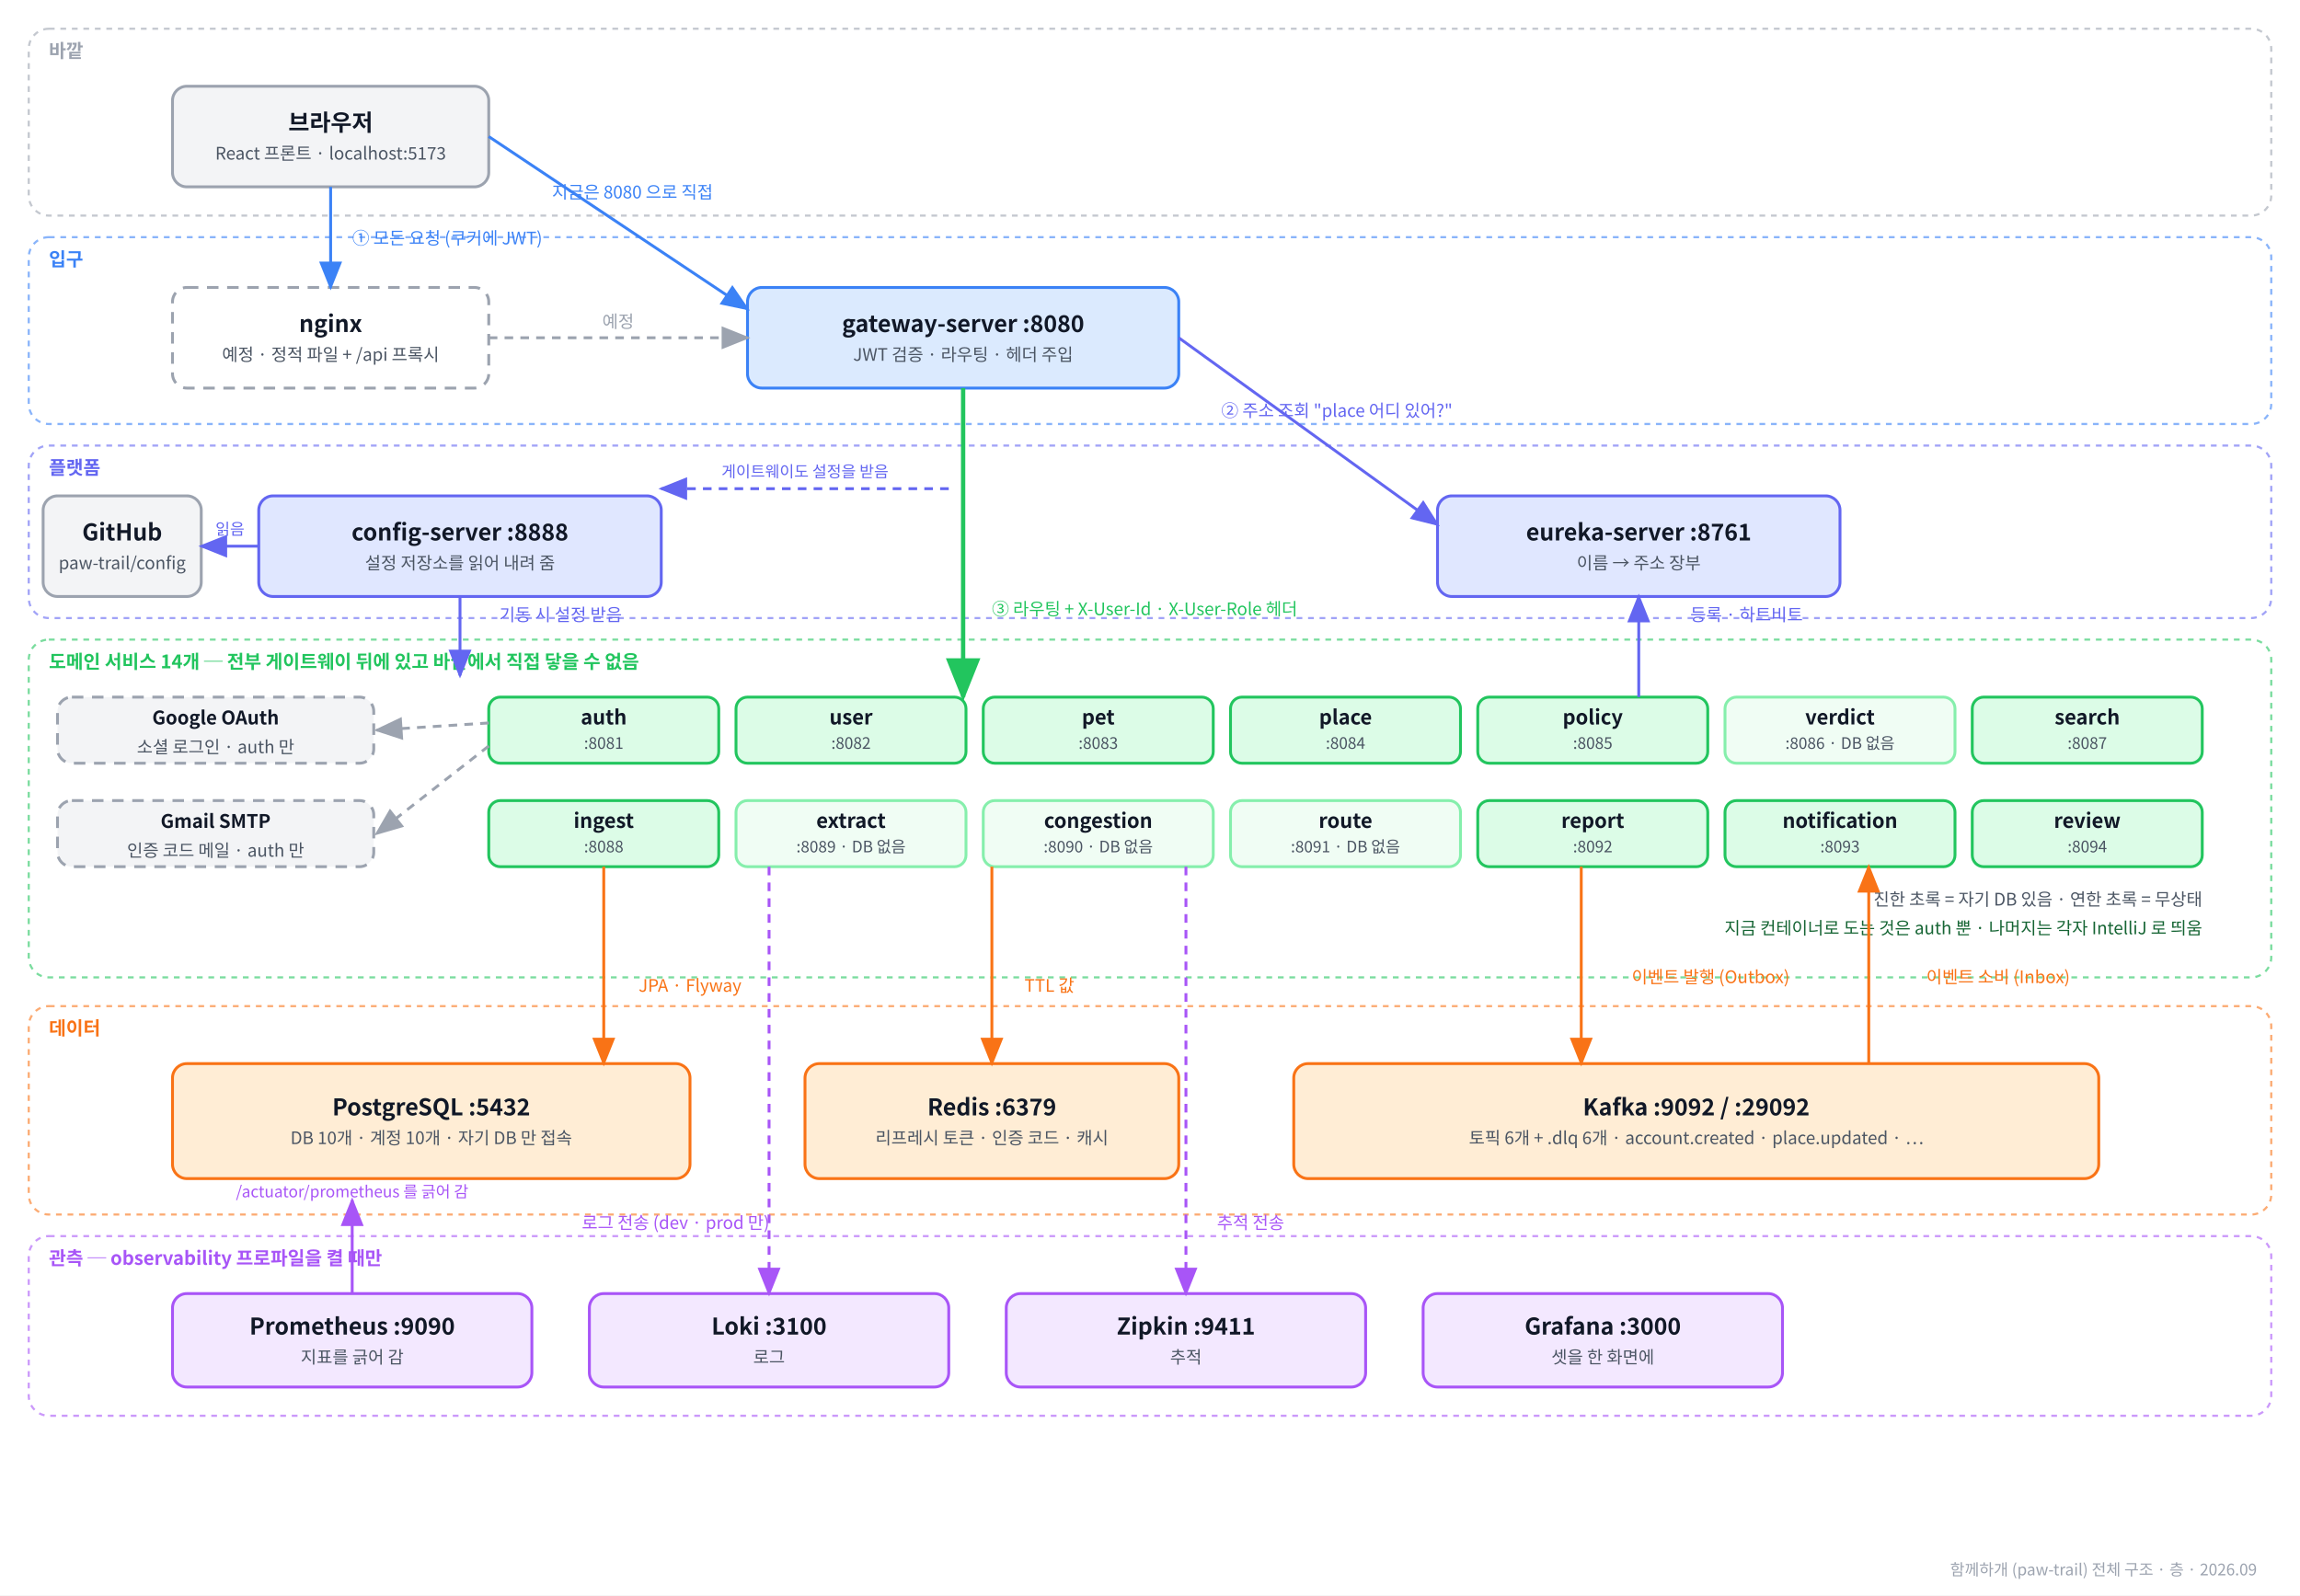
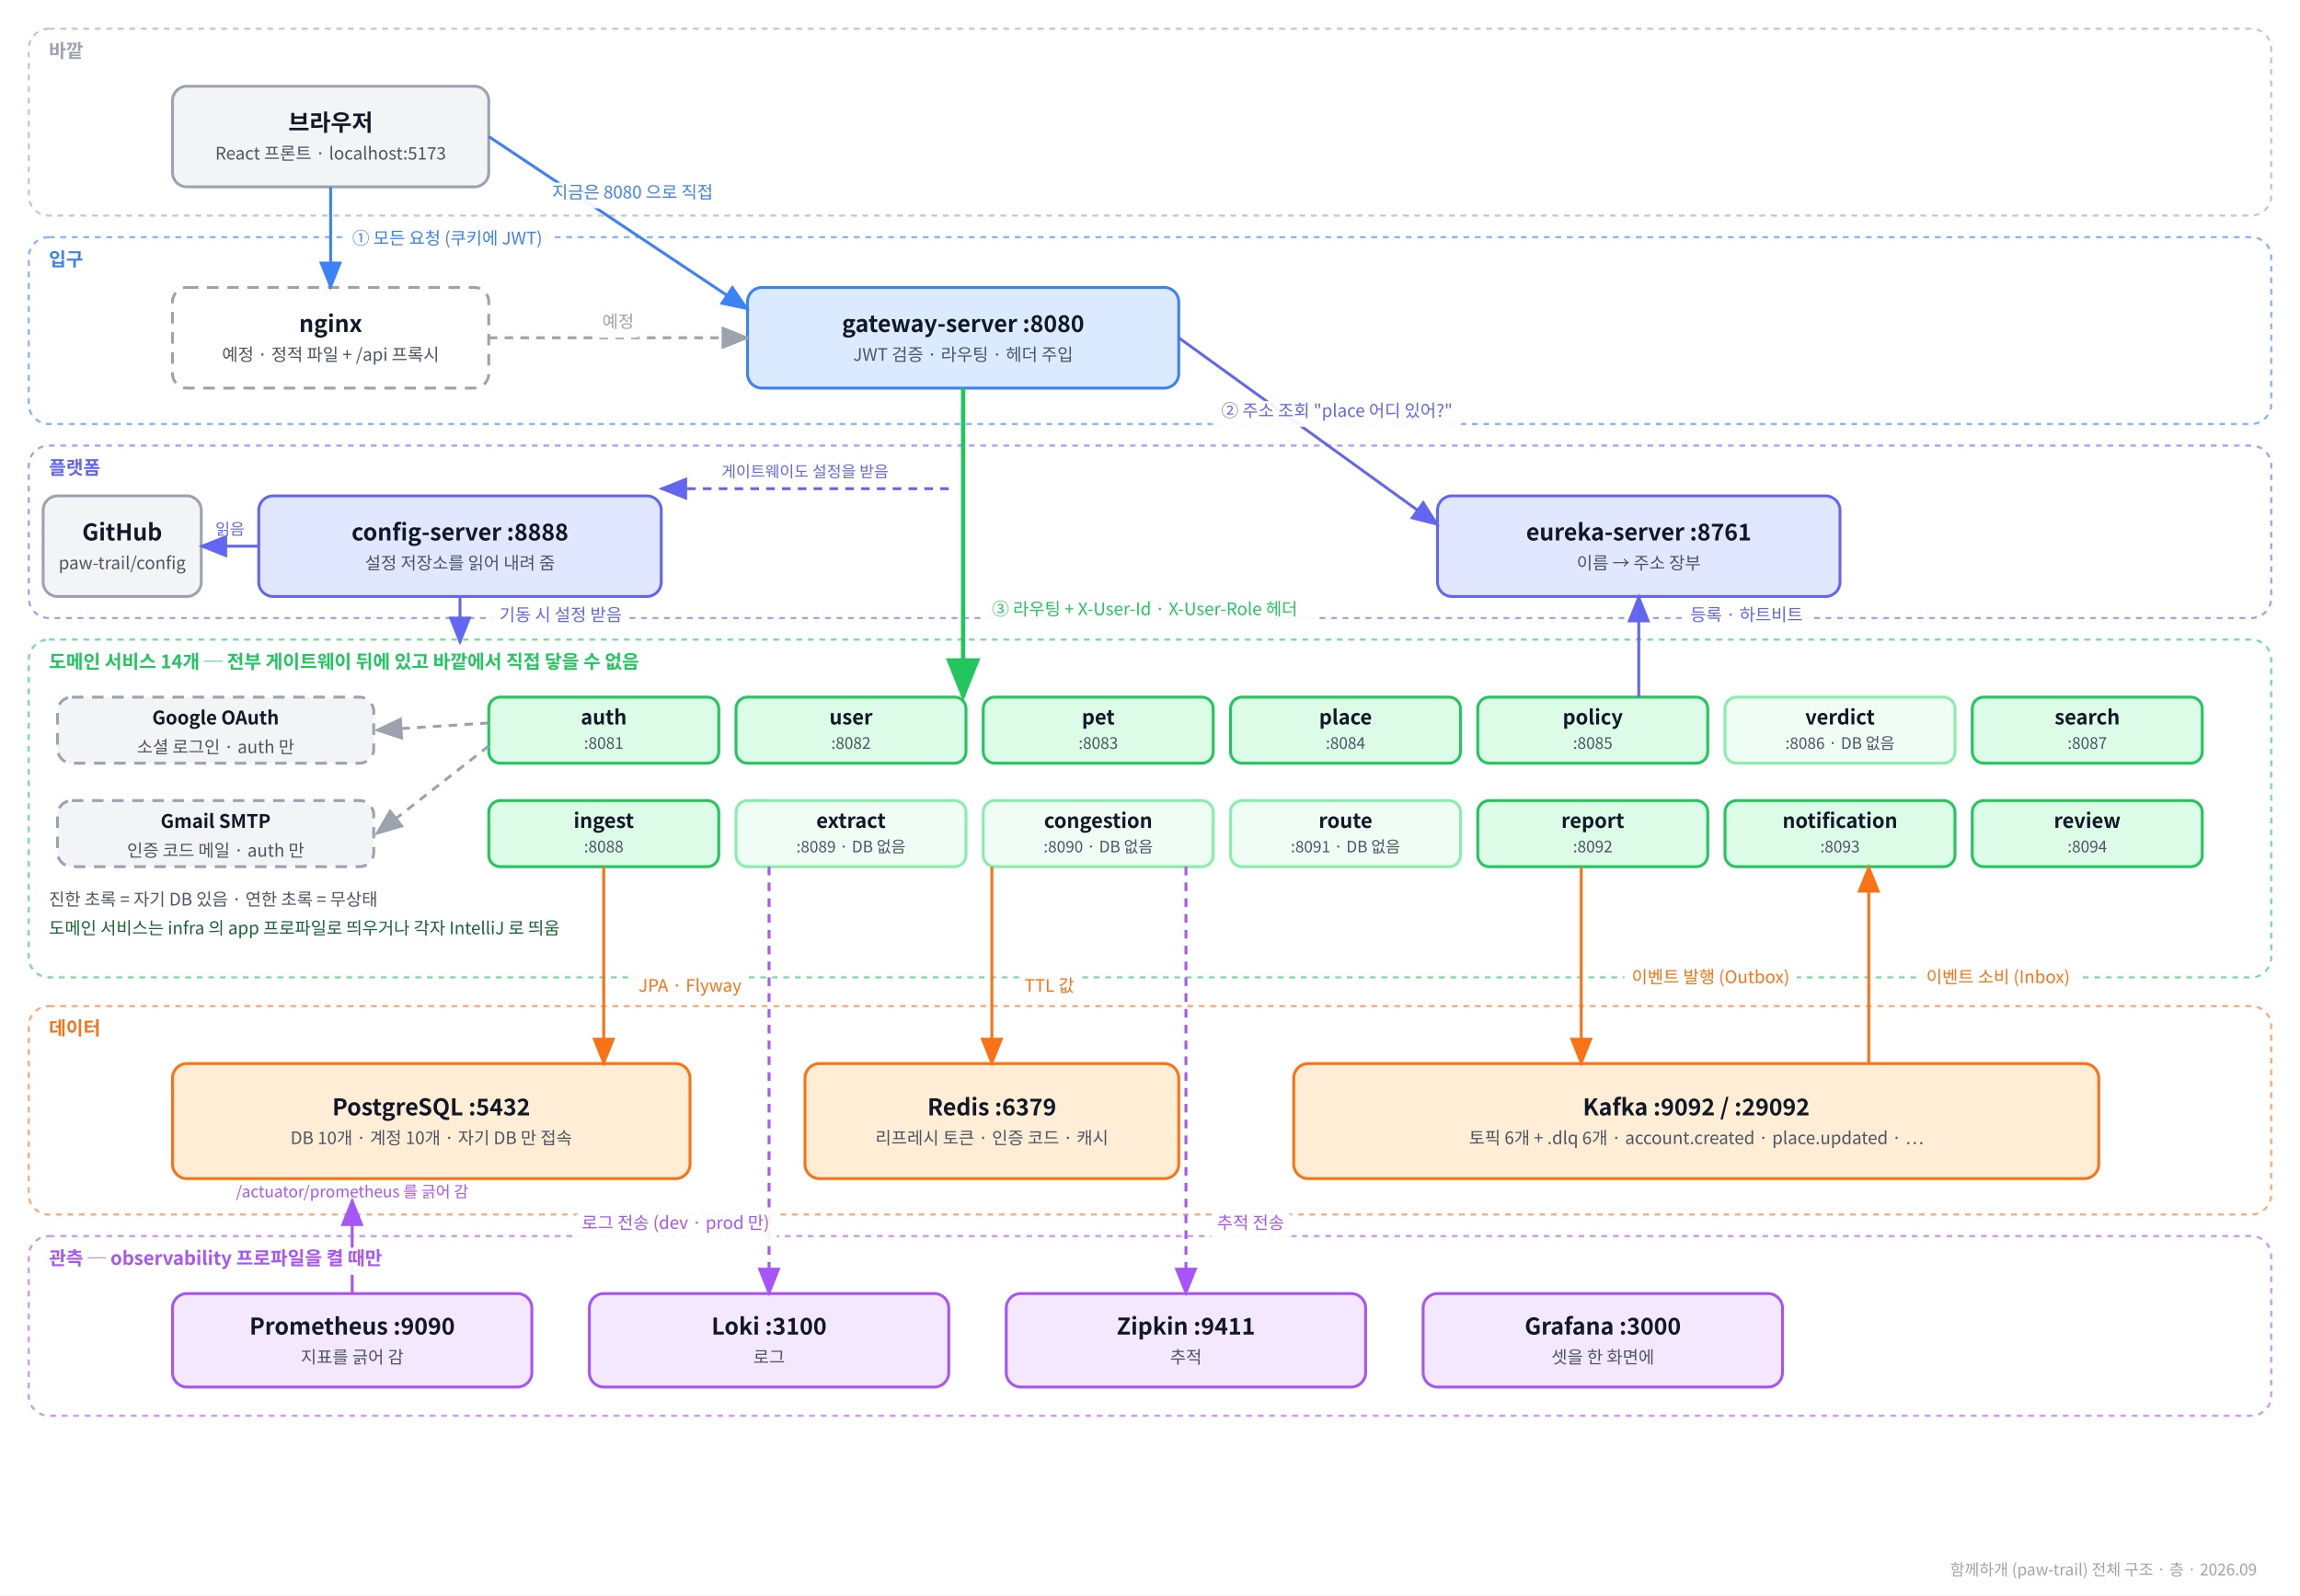
<svg xmlns="http://www.w3.org/2000/svg" width="1600" height="1110" viewBox="0 0 1600 1110" font-family="Noto Sans CJK KR, 'Malgun Gothic', 'Apple SD Gothic Neo', sans-serif">
  <defs>
    <marker id="ah-374151" markerWidth="10" markerHeight="8" refX="9" refY="4" orient="auto">
      <path d="M0,0 L10,4 L0,8 z" fill="#374151" />
    </marker>
    <marker id="ah-3B82F6" markerWidth="10" markerHeight="8" refX="9" refY="4" orient="auto">
      <path d="M0,0 L10,4 L0,8 z" fill="#3B82F6" />
    </marker>
    <marker id="ah-6366F1" markerWidth="10" markerHeight="8" refX="9" refY="4" orient="auto">
      <path d="M0,0 L10,4 L0,8 z" fill="#6366F1" />
    </marker>
    <marker id="ah-22C55E" markerWidth="10" markerHeight="8" refX="9" refY="4" orient="auto">
      <path d="M0,0 L10,4 L0,8 z" fill="#22C55E" />
    </marker>
    <marker id="ah-F97316" markerWidth="10" markerHeight="8" refX="9" refY="4" orient="auto">
      <path d="M0,0 L10,4 L0,8 z" fill="#F97316" />
    </marker>
    <marker id="ah-A855F7" markerWidth="10" markerHeight="8" refX="9" refY="4" orient="auto">
      <path d="M0,0 L10,4 L0,8 z" fill="#A855F7" />
    </marker>
    <marker id="ah-9CA3AF" markerWidth="10" markerHeight="8" refX="9" refY="4" orient="auto">
      <path d="M0,0 L10,4 L0,8 z" fill="#9CA3AF" />
    </marker>
  </defs>
  <rect width="1600" height="1110" fill="#FFFFFF" />
  <rect x="20" y="20" width="1560" height="130" rx="14" fill="none" stroke="#9CA3AF" stroke-width="1.5" stroke-dasharray="4,4" opacity="0.6" />
-   <text x="34" y="40" font-size="13" font-weight="bold" text-anchor="start" fill="#9CA3AF">바깥</text>
  <rect x="20" y="165" width="1560" height="130" rx="14" fill="none" stroke="#3B82F6" stroke-width="1.5" stroke-dasharray="4,4" opacity="0.6" />
-   <text x="34" y="185" font-size="13" font-weight="bold" text-anchor="start" fill="#3B82F6">입구</text>
  <rect x="20" y="310" width="1560" height="120" rx="14" fill="none" stroke="#6366F1" stroke-width="1.5" stroke-dasharray="4,4" opacity="0.6" />
-   <text x="34" y="330" font-size="13" font-weight="bold" text-anchor="start" fill="#6366F1">플랫폼</text>
  <rect x="20" y="445" width="1560" height="235" rx="14" fill="none" stroke="#22C55E" stroke-width="1.5" stroke-dasharray="4,4" opacity="0.6" />
-   <text x="34" y="465" font-size="13" font-weight="bold" text-anchor="start" fill="#22C55E">도메인 서비스 14개  ─  전부 게이트웨이 뒤에 있고 바깥에서 직접 닿을 수 없음</text>
  <rect x="20" y="700" width="1560" height="145" rx="14" fill="none" stroke="#F97316" stroke-width="1.5" stroke-dasharray="4,4" opacity="0.6" />
-   <text x="34" y="720" font-size="13" font-weight="bold" text-anchor="start" fill="#F97316">데이터</text>
  <rect x="20" y="860" width="1560" height="125" rx="14" fill="none" stroke="#A855F7" stroke-width="1.5" stroke-dasharray="4,4" opacity="0.6" />
-   <text x="34" y="880" font-size="13" font-weight="bold" text-anchor="start" fill="#A855F7">관측  ─  observability 프로파일을 켤 때만</text>
  <rect x="120" y="60" width="220" height="70" rx="10" fill="#F3F4F6" stroke="#9CA3AF" stroke-width="2" />
  <text x="230.0" y="91.0" font-size="16" font-weight="bold" text-anchor="middle" fill="#111827">브라우저</text>
  <text x="230.0" y="111.0" font-size="12" font-weight="normal" text-anchor="middle" fill="#4B5563">React 프론트 · localhost:5173</text>
  <rect x="120" y="200" width="220" height="70" rx="10" fill="#FFFFFF" stroke="#9CA3AF" stroke-width="2" stroke-dasharray="8,6" />
  <text x="230.0" y="231.0" font-size="16" font-weight="bold" text-anchor="middle" fill="#111827">nginx</text>
  <text x="230.0" y="251.0" font-size="12" font-weight="normal" text-anchor="middle" fill="#4B5563">예정 · 정적 파일 + /api 프록시</text>
  <rect x="520" y="200" width="300" height="70" rx="10" fill="#DBEAFE" stroke="#3B82F6" stroke-width="2" />
  <text x="670.0" y="231.0" font-size="16" font-weight="bold" text-anchor="middle" fill="#111827">gateway-server  :8080</text>
  <text x="670.0" y="251.0" font-size="12" font-weight="normal" text-anchor="middle" fill="#4B5563">JWT 검증 · 라우팅 · 헤더 주입</text>
  <rect x="30" y="345" width="110" height="70" rx="10" fill="#F3F4F6" stroke="#9CA3AF" stroke-width="2" />
  <text x="85.0" y="376.0" font-size="16" font-weight="bold" text-anchor="middle" fill="#111827">GitHub</text>
  <text x="85.0" y="396.0" font-size="12" font-weight="normal" text-anchor="middle" fill="#4B5563">paw-trail/config</text>
  <rect x="180" y="345" width="280" height="70" rx="10" fill="#E0E7FF" stroke="#6366F1" stroke-width="2" />
  <text x="320.0" y="376.0" font-size="16" font-weight="bold" text-anchor="middle" fill="#111827">config-server  :8888</text>
  <text x="320.0" y="396.0" font-size="12" font-weight="normal" text-anchor="middle" fill="#4B5563">설정 저장소를 읽어 내려 줌</text>
  <rect x="1000" y="345" width="280" height="70" rx="10" fill="#E0E7FF" stroke="#6366F1" stroke-width="2" />
  <text x="1140.0" y="376.0" font-size="16" font-weight="bold" text-anchor="middle" fill="#111827">eureka-server  :8761</text>
  <text x="1140.0" y="396.0" font-size="12" font-weight="normal" text-anchor="middle" fill="#4B5563">이름 → 주소 장부</text>
  <rect x="340" y="485" width="160" height="46" rx="8" fill="#DCFCE7" stroke="#22C55E" stroke-width="2" />
  <text x="420.0" y="504" font-size="14" font-weight="bold" text-anchor="middle" fill="#111827">auth</text>
  <text x="420.0" y="521" font-size="11" font-weight="normal" text-anchor="middle" fill="#4B5563">:8081</text>
  <rect x="512" y="485" width="160" height="46" rx="8" fill="#DCFCE7" stroke="#22C55E" stroke-width="2" />
  <text x="592.0" y="504" font-size="14" font-weight="bold" text-anchor="middle" fill="#111827">user</text>
  <text x="592.0" y="521" font-size="11" font-weight="normal" text-anchor="middle" fill="#4B5563">:8082</text>
  <rect x="684" y="485" width="160" height="46" rx="8" fill="#DCFCE7" stroke="#22C55E" stroke-width="2" />
  <text x="764.0" y="504" font-size="14" font-weight="bold" text-anchor="middle" fill="#111827">pet</text>
  <text x="764.0" y="521" font-size="11" font-weight="normal" text-anchor="middle" fill="#4B5563">:8083</text>
  <rect x="856" y="485" width="160" height="46" rx="8" fill="#DCFCE7" stroke="#22C55E" stroke-width="2" />
  <text x="936.0" y="504" font-size="14" font-weight="bold" text-anchor="middle" fill="#111827">place</text>
  <text x="936.0" y="521" font-size="11" font-weight="normal" text-anchor="middle" fill="#4B5563">:8084</text>
  <rect x="1028" y="485" width="160" height="46" rx="8" fill="#DCFCE7" stroke="#22C55E" stroke-width="2" />
  <text x="1108.0" y="504" font-size="14" font-weight="bold" text-anchor="middle" fill="#111827">policy</text>
  <text x="1108.0" y="521" font-size="11" font-weight="normal" text-anchor="middle" fill="#4B5563">:8085</text>
  <rect x="1200" y="485" width="160" height="46" rx="8" fill="#F0FDF4" stroke="#86EFAC" stroke-width="2" />
  <text x="1280.0" y="504" font-size="14" font-weight="bold" text-anchor="middle" fill="#111827">verdict</text>
  <text x="1280.0" y="521" font-size="11" font-weight="normal" text-anchor="middle" fill="#4B5563">:8086 · DB 없음</text>
  <rect x="1372" y="485" width="160" height="46" rx="8" fill="#DCFCE7" stroke="#22C55E" stroke-width="2" />
  <text x="1452.0" y="504" font-size="14" font-weight="bold" text-anchor="middle" fill="#111827">search</text>
  <text x="1452.0" y="521" font-size="11" font-weight="normal" text-anchor="middle" fill="#4B5563">:8087</text>
  <rect x="340" y="557" width="160" height="46" rx="8" fill="#DCFCE7" stroke="#22C55E" stroke-width="2" />
  <text x="420.0" y="576" font-size="14" font-weight="bold" text-anchor="middle" fill="#111827">ingest</text>
  <text x="420.0" y="593" font-size="11" font-weight="normal" text-anchor="middle" fill="#4B5563">:8088</text>
  <rect x="512" y="557" width="160" height="46" rx="8" fill="#F0FDF4" stroke="#86EFAC" stroke-width="2" />
  <text x="592.0" y="576" font-size="14" font-weight="bold" text-anchor="middle" fill="#111827">extract</text>
  <text x="592.0" y="593" font-size="11" font-weight="normal" text-anchor="middle" fill="#4B5563">:8089 · DB 없음</text>
  <rect x="684" y="557" width="160" height="46" rx="8" fill="#F0FDF4" stroke="#86EFAC" stroke-width="2" />
  <text x="764.0" y="576" font-size="14" font-weight="bold" text-anchor="middle" fill="#111827">congestion</text>
  <text x="764.0" y="593" font-size="11" font-weight="normal" text-anchor="middle" fill="#4B5563">:8090 · DB 없음</text>
  <rect x="856" y="557" width="160" height="46" rx="8" fill="#F0FDF4" stroke="#86EFAC" stroke-width="2" />
  <text x="936.0" y="576" font-size="14" font-weight="bold" text-anchor="middle" fill="#111827">route</text>
  <text x="936.0" y="593" font-size="11" font-weight="normal" text-anchor="middle" fill="#4B5563">:8091 · DB 없음</text>
  <rect x="1028" y="557" width="160" height="46" rx="8" fill="#DCFCE7" stroke="#22C55E" stroke-width="2" />
  <text x="1108.0" y="576" font-size="14" font-weight="bold" text-anchor="middle" fill="#111827">report</text>
  <text x="1108.0" y="593" font-size="11" font-weight="normal" text-anchor="middle" fill="#4B5563">:8092</text>
  <rect x="1200" y="557" width="160" height="46" rx="8" fill="#DCFCE7" stroke="#22C55E" stroke-width="2" />
  <text x="1280.0" y="576" font-size="14" font-weight="bold" text-anchor="middle" fill="#111827">notification</text>
  <text x="1280.0" y="593" font-size="11" font-weight="normal" text-anchor="middle" fill="#4B5563">:8093</text>
  <rect x="1372" y="557" width="160" height="46" rx="8" fill="#DCFCE7" stroke="#22C55E" stroke-width="2" />
  <text x="1452.0" y="576" font-size="14" font-weight="bold" text-anchor="middle" fill="#111827">review</text>
  <text x="1452.0" y="593" font-size="11" font-weight="normal" text-anchor="middle" fill="#4B5563">:8094</text>
  <rect x="40" y="485" width="220" height="46" rx="10" fill="#F3F4F6" stroke="#9CA3AF" stroke-width="2" stroke-dasharray="8,6" />
  <text x="150.0" y="504.0" font-size="13" font-weight="bold" text-anchor="middle" fill="#111827">Google OAuth</text>
  <text x="150.0" y="524.0" font-size="12" font-weight="normal" text-anchor="middle" fill="#4B5563">소셜 로그인 · auth 만</text>
  <rect x="40" y="557" width="220" height="46" rx="10" fill="#F3F4F6" stroke="#9CA3AF" stroke-width="2" stroke-dasharray="8,6" />
  <text x="150.0" y="576.0" font-size="13" font-weight="bold" text-anchor="middle" fill="#111827">Gmail SMTP</text>
  <text x="150.0" y="596.0" font-size="12" font-weight="normal" text-anchor="middle" fill="#4B5563">인증 코드 메일 · auth 만</text>
  <line x1="340" y1="503" x2="262" y2="508" stroke="#9CA3AF" stroke-width="2" marker-end="url(#ah-9CA3AF)" stroke-dasharray="6,5" />
  <line x1="340" y1="519" x2="262" y2="580" stroke="#9CA3AF" stroke-width="2" marker-end="url(#ah-9CA3AF)" stroke-dasharray="6,5" />
-   <text x="1532" y="630" font-size="12" font-weight="normal" text-anchor="end" fill="#4B5563">진한 초록 = 자기 DB 있음  ·  연한 초록 = 무상태</text>
-   <text x="1532" y="650" font-size="12" font-weight="normal" text-anchor="end" fill="#166534">지금 컨테이너로 도는 것은 auth 뿐 · 나머지는 각자 IntelliJ 로 띄움</text>
+   <text x="34" y="630" font-size="12" font-weight="normal" text-anchor="start" fill="#4B5563">진한 초록 = 자기 DB 있음  ·  연한 초록 = 무상태</text>
+   <text x="34" y="650" font-size="12" font-weight="normal" text-anchor="start" fill="#166534">도메인 서비스는 infra 의 app 프로파일로 띄우거나 각자 IntelliJ 로 띄움</text>
  <rect x="120" y="740" width="360" height="80" rx="10" fill="#FFEDD5" stroke="#F97316" stroke-width="2" />
  <text x="300.0" y="776.0" font-size="16" font-weight="bold" text-anchor="middle" fill="#111827">PostgreSQL  :5432</text>
  <text x="300.0" y="796.0" font-size="12" font-weight="normal" text-anchor="middle" fill="#4B5563">DB 10개 · 계정 10개 · 자기 DB 만 접속</text>
  <rect x="560" y="740" width="260" height="80" rx="10" fill="#FFEDD5" stroke="#F97316" stroke-width="2" />
  <text x="690.0" y="776.0" font-size="16" font-weight="bold" text-anchor="middle" fill="#111827">Redis  :6379</text>
  <text x="690.0" y="796.0" font-size="12" font-weight="normal" text-anchor="middle" fill="#4B5563">리프레시 토큰 · 인증 코드 · 캐시</text>
  <rect x="900" y="740" width="560" height="80" rx="10" fill="#FFEDD5" stroke="#F97316" stroke-width="2" />
  <text x="1180.0" y="776.0" font-size="16" font-weight="bold" text-anchor="middle" fill="#111827">Kafka  :9092 / :29092</text>
  <text x="1180.0" y="796.0" font-size="12" font-weight="normal" text-anchor="middle" fill="#4B5563">토픽 6개 + .dlq 6개  ·  account.created · place.updated · …</text>
  <rect x="120" y="900" width="250" height="65" rx="10" fill="#F3E8FF" stroke="#A855F7" stroke-width="2" />
  <text x="245.0" y="928.5" font-size="16" font-weight="bold" text-anchor="middle" fill="#111827">Prometheus  :9090</text>
  <text x="245.0" y="948.5" font-size="12" font-weight="normal" text-anchor="middle" fill="#4B5563">지표를 긁어 감</text>
  <rect x="410" y="900" width="250" height="65" rx="10" fill="#F3E8FF" stroke="#A855F7" stroke-width="2" />
  <text x="535.0" y="928.5" font-size="16" font-weight="bold" text-anchor="middle" fill="#111827">Loki  :3100</text>
  <text x="535.0" y="948.5" font-size="12" font-weight="normal" text-anchor="middle" fill="#4B5563">로그</text>
  <rect x="700" y="900" width="250" height="65" rx="10" fill="#F3E8FF" stroke="#A855F7" stroke-width="2" />
  <text x="825.0" y="928.5" font-size="16" font-weight="bold" text-anchor="middle" fill="#111827">Zipkin  :9411</text>
  <text x="825.0" y="948.5" font-size="12" font-weight="normal" text-anchor="middle" fill="#4B5563">추적</text>
  <rect x="990" y="900" width="250" height="65" rx="10" fill="#F3E8FF" stroke="#A855F7" stroke-width="2" />
  <text x="1115.0" y="928.5" font-size="16" font-weight="bold" text-anchor="middle" fill="#111827">Grafana  :3000</text>
  <text x="1115.0" y="948.5" font-size="12" font-weight="normal" text-anchor="middle" fill="#4B5563">셋을 한 화면에</text>
  <line x1="230" y1="130" x2="230" y2="200" stroke="#3B82F6" stroke-width="2" marker-end="url(#ah-3B82F6)" />
-   <text x="245" y="170" font-size="12" font-weight="normal" text-anchor="start" fill="#3B82F6">① 모든 요청 (쿠키에 JWT)</text>
  <line x1="340" y1="235" x2="520" y2="235" stroke="#9CA3AF" stroke-width="2" marker-end="url(#ah-9CA3AF)" stroke-dasharray="6,5" />
-   <text x="430" y="228" font-size="12" font-weight="normal" text-anchor="middle" fill="#9CA3AF">예정</text>
  <line x1="340" y1="95" x2="520" y2="215" stroke="#3B82F6" stroke-width="2" marker-end="url(#ah-3B82F6)" />
-   <text x="440" y="138" font-size="12" font-weight="normal" text-anchor="middle" fill="#3B82F6">지금은 8080 으로 직접</text>
  <line x1="820" y1="235" x2="1000" y2="365" stroke="#6366F1" stroke-width="2" marker-end="url(#ah-6366F1)" />
-   <text x="930" y="290" font-size="12" font-weight="normal" text-anchor="middle" fill="#6366F1">② 주소 조회  "place 어디 있어?"</text>
  <line x1="670" y1="270" x2="670" y2="485" stroke="#22C55E" stroke-width="3" marker-end="url(#ah-22C55E)" />
-   <text x="690" y="428" font-size="12" font-weight="normal" text-anchor="start" fill="#22C55E">③ 라우팅  +  X-User-Id · X-User-Role 헤더</text>
  <line x1="180" y1="380" x2="140" y2="380" stroke="#6366F1" stroke-width="2" marker-end="url(#ah-6366F1)" />
  <text x="160" y="372" font-size="11" font-weight="normal" text-anchor="middle" fill="#6366F1">읽음</text>
-   <line x1="320" y1="415" x2="320" y2="470" stroke="#6366F1" stroke-width="2" marker-end="url(#ah-6366F1)" />
-   <text x="390" y="432" font-size="12" font-weight="normal" text-anchor="middle" fill="#6366F1">기동 시 설정 받음</text>
+   <line x1="320" y1="415" x2="320" y2="447" stroke="#6366F1" stroke-width="2" marker-end="url(#ah-6366F1)" />
  <line x1="1140" y1="485" x2="1140" y2="415" stroke="#6366F1" stroke-width="2" marker-end="url(#ah-6366F1)" />
-   <text x="1215" y="432" font-size="12" font-weight="normal" text-anchor="middle" fill="#6366F1">등록 · 하트비트</text>
  <line x1="660" y1="340" x2="460" y2="340" stroke="#6366F1" stroke-width="2" marker-end="url(#ah-6366F1)" stroke-dasharray="6,5" />
  <text x="560" y="332" font-size="11" font-weight="normal" text-anchor="middle" fill="#6366F1">게이트웨이도 설정을 받음</text>
  <line x1="420" y1="603" x2="420" y2="740" stroke="#F97316" stroke-width="2" marker-end="url(#ah-F97316)" />
-   <text x="480" y="690" font-size="12" font-weight="normal" text-anchor="middle" fill="#F97316">JPA · Flyway</text>
  <line x1="690" y1="603" x2="690" y2="740" stroke="#F97316" stroke-width="2" marker-end="url(#ah-F97316)" />
-   <text x="730" y="690" font-size="12" font-weight="normal" text-anchor="middle" fill="#F97316">TTL 값</text>
  <line x1="1100" y1="603" x2="1100" y2="740" stroke="#F97316" stroke-width="2" marker-end="url(#ah-F97316)" />
-   <text x="1190" y="684" font-size="12" font-weight="normal" text-anchor="middle" fill="#F97316">이벤트 발행 (Outbox)</text>
  <line x1="1300" y1="740" x2="1300" y2="603" stroke="#F97316" stroke-width="2" marker-end="url(#ah-F97316)" />
-   <text x="1390" y="684" font-size="12" font-weight="normal" text-anchor="middle" fill="#F97316">이벤트 소비 (Inbox)</text>
  <line x1="245" y1="900" x2="245" y2="835" stroke="#A855F7" stroke-width="2" marker-end="url(#ah-A855F7)" />
  <text x="245" y="833" font-size="11" font-weight="normal" text-anchor="middle" fill="#A855F7">/actuator/prometheus 를 긁어 감</text>
  <line x1="535" y1="603" x2="535" y2="900" stroke="#A855F7" stroke-width="2" marker-end="url(#ah-A855F7)" stroke-dasharray="6,5" />
+   <line x1="825" y1="603" x2="825" y2="900" stroke="#A855F7" stroke-width="2" marker-end="url(#ah-A855F7)" stroke-dasharray="6,5" />
+   <rect x="30" y="28" width="34" height="19" rx="4" fill="#FFFFFF" opacity="0.92" />
+   <text x="34" y="40" font-size="13" font-weight="bold" text-anchor="start" fill="#9CA3AF">바깥</text>
+   <rect x="30" y="173" width="34" height="19" rx="4" fill="#FFFFFF" opacity="0.92" />
+   <text x="34" y="185" font-size="13" font-weight="bold" text-anchor="start" fill="#3B82F6">입구</text>
+   <rect x="30" y="318" width="46" height="19" rx="4" fill="#FFFFFF" opacity="0.92" />
+   <text x="34" y="330" font-size="13" font-weight="bold" text-anchor="start" fill="#6366F1">플랫폼</text>
+   <rect x="30" y="453" width="425" height="19" rx="4" fill="#FFFFFF" opacity="0.92" />
+   <text x="34" y="465" font-size="13" font-weight="bold" text-anchor="start" fill="#22C55E">도메인 서비스 14개  ─  전부 게이트웨이 뒤에 있고 바깥에서 직접 닿을 수 없음</text>
+   <rect x="30" y="708" width="46" height="19" rx="4" fill="#FFFFFF" opacity="0.92" />
+   <text x="34" y="720" font-size="13" font-weight="bold" text-anchor="start" fill="#F97316">데이터</text>
+   <rect x="30" y="868" width="242" height="19" rx="4" fill="#FFFFFF" opacity="0.92" />
+   <text x="34" y="880" font-size="13" font-weight="bold" text-anchor="start" fill="#A855F7">관측  ─  observability 프로파일을 켤 때만</text>
+   <rect x="241" y="159" width="142" height="18" rx="4" fill="#FFFFFF" opacity="0.92" />
+   <text x="245" y="170" font-size="12" font-weight="normal" text-anchor="start" fill="#3B82F6">① 모든 요청 (쿠키에 JWT)</text>
+   <rect x="414" y="217" width="32" height="18" rx="4" fill="#FFFFFF" opacity="0.92" />
+   <text x="430" y="228" font-size="12" font-weight="normal" text-anchor="middle" fill="#9CA3AF">예정</text>
+   <rect x="379" y="127" width="122" height="18" rx="4" fill="#FFFFFF" opacity="0.92" />
+   <text x="440" y="138" font-size="12" font-weight="normal" text-anchor="middle" fill="#3B82F6">지금은 8080 으로 직접</text>
+   <rect x="843" y="279" width="174" height="18" rx="4" fill="#FFFFFF" opacity="0.92" />
+   <text x="930" y="290" font-size="12" font-weight="normal" text-anchor="middle" fill="#6366F1">② 주소 조회  "place 어디 있어?"</text>
+   <rect x="686" y="417" width="228" height="18" rx="4" fill="#FFFFFF" opacity="0.92" />
+   <text x="690" y="428" font-size="12" font-weight="normal" text-anchor="start" fill="#22C55E">③ 라우팅  +  X-User-Id · X-User-Role 헤더</text>
+   <rect x="342" y="421" width="95" height="18" rx="4" fill="#FFFFFF" opacity="0.92" />
+   <text x="390" y="432" font-size="12" font-weight="normal" text-anchor="middle" fill="#6366F1">기동 시 설정 받음</text>
+   <rect x="1171" y="421" width="88" height="18" rx="4" fill="#FFFFFF" opacity="0.92" />
+   <text x="1215" y="432" font-size="12" font-weight="normal" text-anchor="middle" fill="#6366F1">등록 · 하트비트</text>
+   <rect x="439" y="679" width="82" height="18" rx="4" fill="#FFFFFF" opacity="0.92" />
+   <text x="480" y="690" font-size="12" font-weight="normal" text-anchor="middle" fill="#F97316">JPA · Flyway</text>
+   <rect x="708" y="679" width="45" height="18" rx="4" fill="#FFFFFF" opacity="0.92" />
+   <text x="730" y="690" font-size="12" font-weight="normal" text-anchor="middle" fill="#F97316">TTL 값</text>
+   <rect x="1130" y="673" width="120" height="18" rx="4" fill="#FFFFFF" opacity="0.92" />
+   <text x="1190" y="684" font-size="12" font-weight="normal" text-anchor="middle" fill="#F97316">이벤트 발행 (Outbox)</text>
+   <rect x="1335" y="673" width="110" height="18" rx="4" fill="#FFFFFF" opacity="0.92" />
+   <text x="1390" y="684" font-size="12" font-weight="normal" text-anchor="middle" fill="#F97316">이벤트 소비 (Inbox)</text>
+   <rect x="400" y="844" width="141" height="18" rx="4" fill="#FFFFFF" opacity="0.92" />
  <text x="470" y="855" font-size="12" font-weight="normal" text-anchor="middle" fill="#A855F7">로그 전송 (dev · prod 만)</text>
-   <line x1="825" y1="603" x2="825" y2="900" stroke="#A855F7" stroke-width="2" marker-end="url(#ah-A855F7)" stroke-dasharray="6,5" />
+   <rect x="842" y="844" width="57" height="18" rx="4" fill="#FFFFFF" opacity="0.92" />
  <text x="870" y="855" font-size="12" font-weight="normal" text-anchor="middle" fill="#A855F7">추적 전송</text>
  <text x="1570" y="1096" font-size="11" text-anchor="end" fill="#9CA3AF">함께하개 (paw-trail) 전체 구조 · 층 · 2026.09</text>
</svg>
